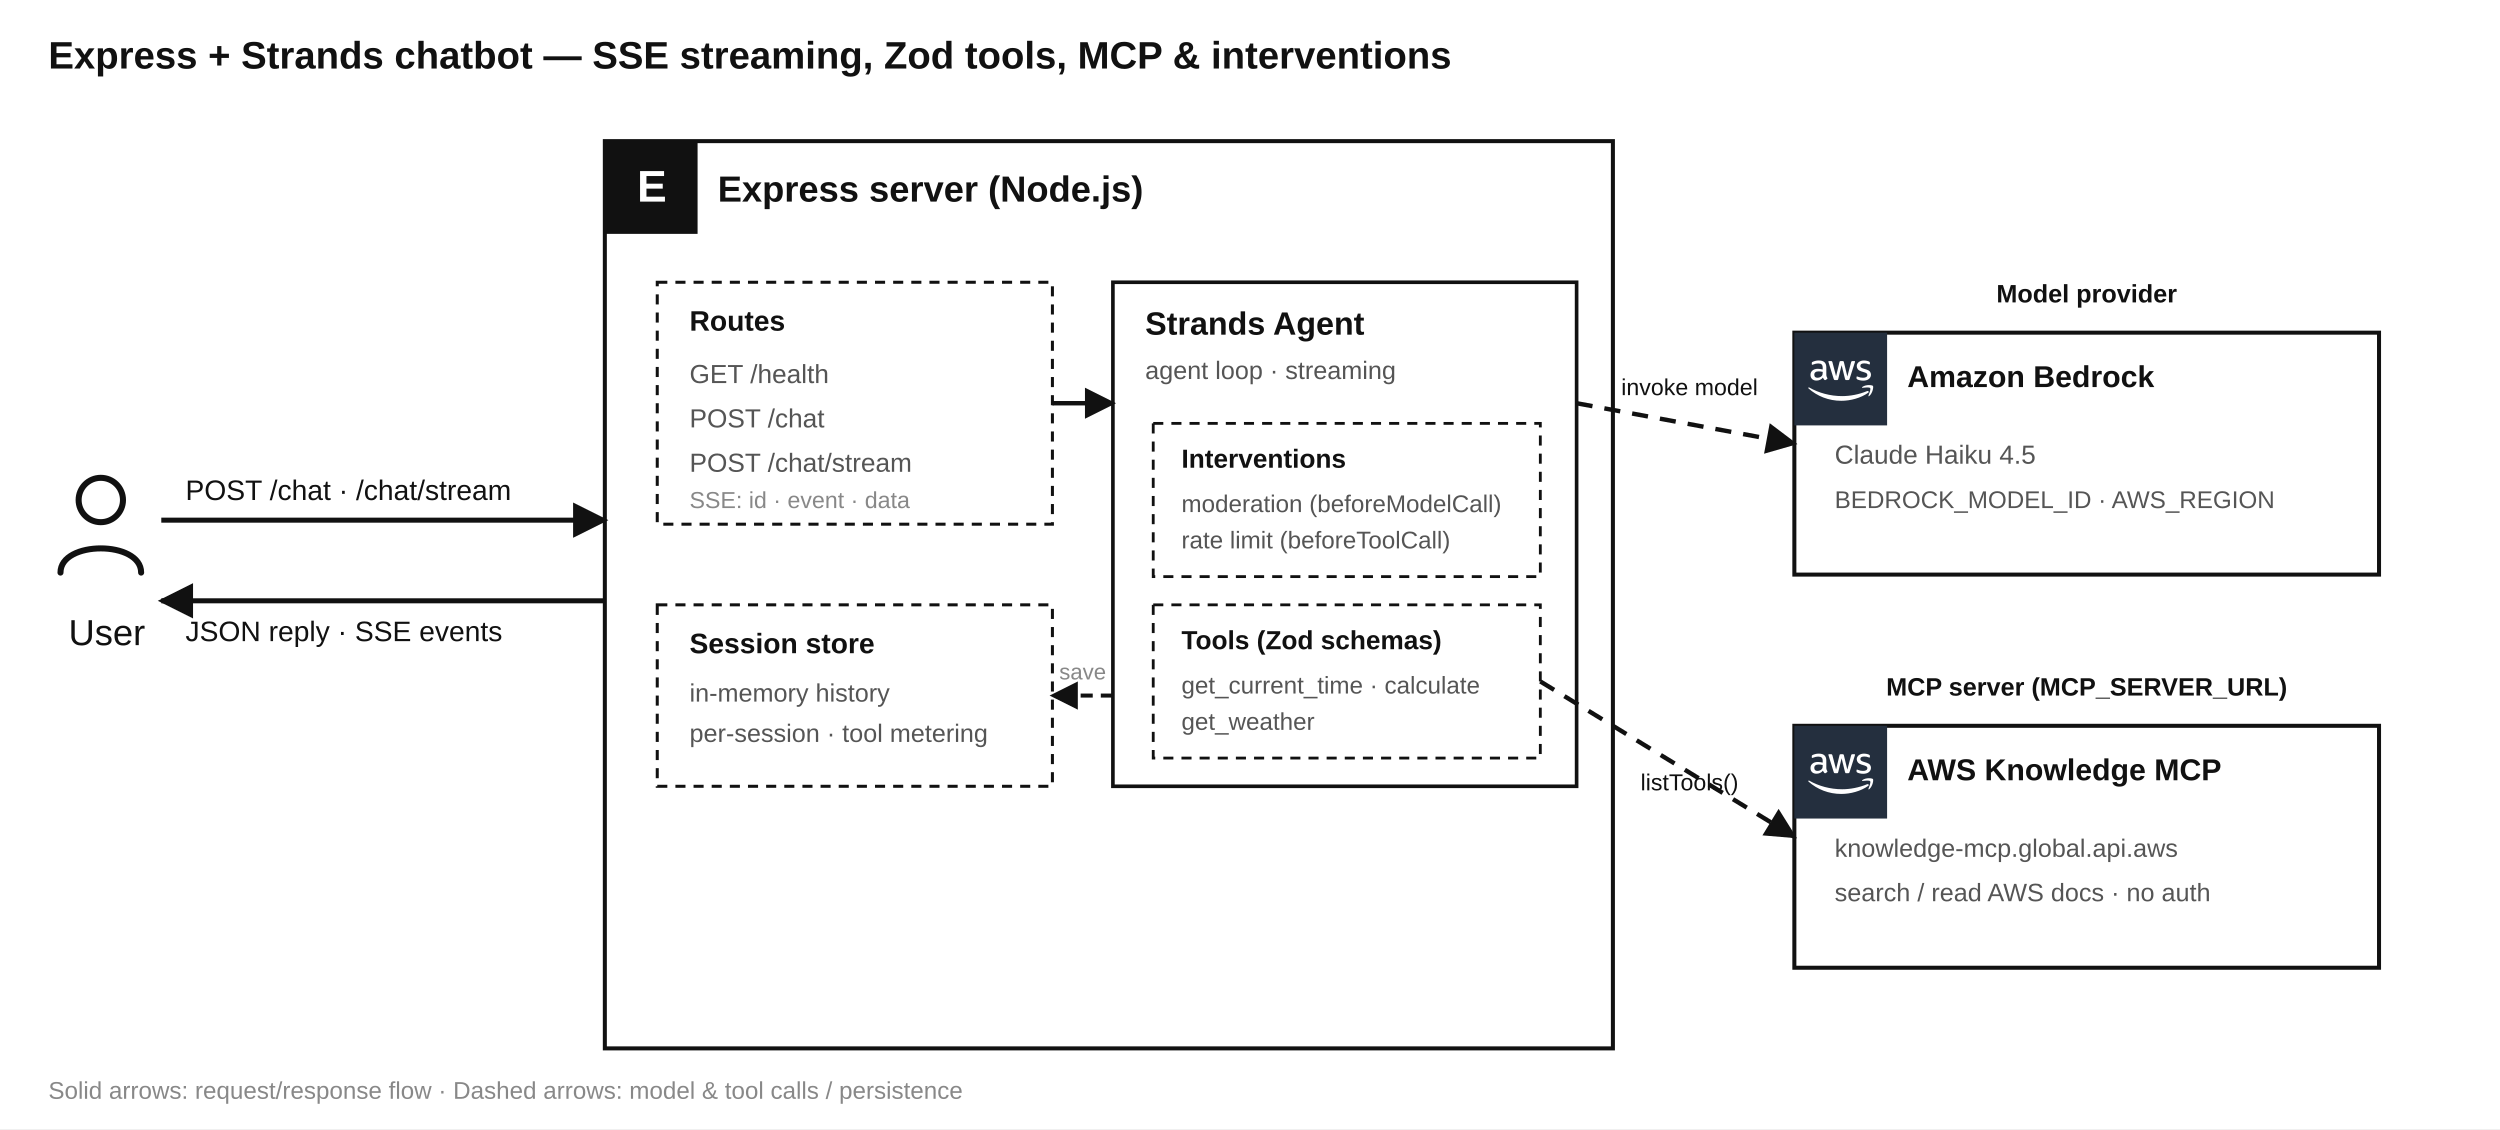
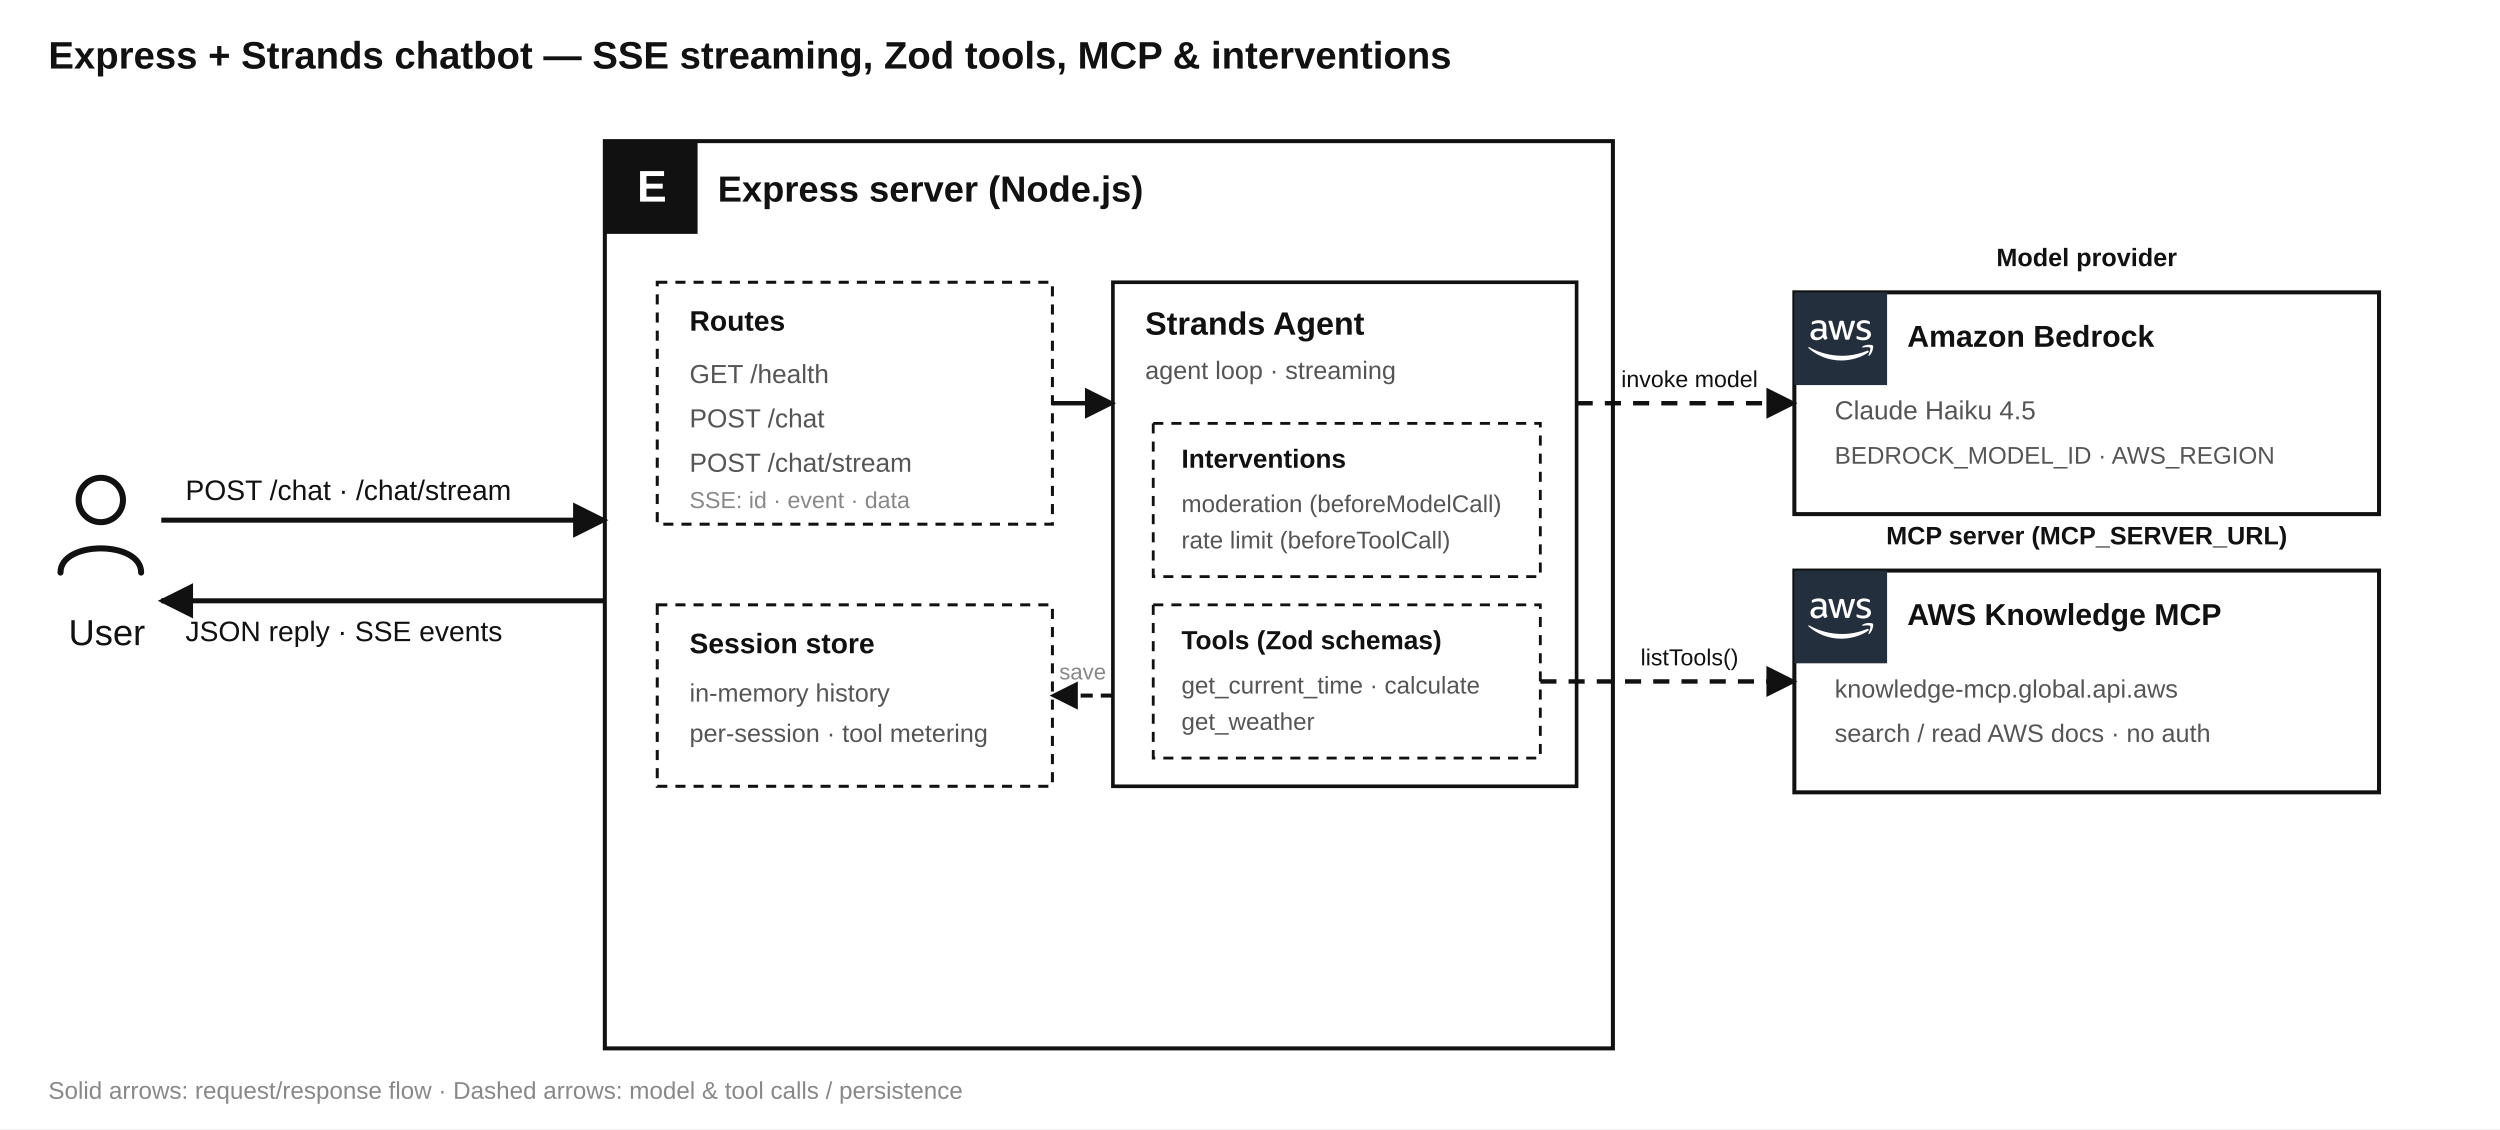
<svg xmlns="http://www.w3.org/2000/svg" viewBox="0 0 1240 560" font-family="Arial, Helvetica, sans-serif">
  <defs>
    <marker id="arrow" viewBox="0 0 10 10" refX="9" refY="5" markerWidth="7" markerHeight="7" orient="auto-start-reverse">
      <path d="M0 0 L10 5 L0 10 z" fill="#111" />
    </marker>
    <g id="user" fill="none" stroke="#111" stroke-width="3">
      <circle cx="26" cy="18" r="11" />
      <path d="M6 54 c0-16 40-16 40 0" stroke-linecap="round" />
    </g>
    <g id="aws-logo">
      <rect fill="#242F3E" x="0" y="0" width="40" height="40" />
      <path fill="#FFFFFF" d="M32.698,23.901 C33.059,24.37 32.298,26.3 31.957,27.164 C31.853,27.426 32.075,27.529 32.307,27.332 C33.82,26.048 34.212,23.357 33.901,22.969 C33.594,22.583 30.95,22.252 29.338,23.401 C29.089,23.578 29.132,23.822 29.407,23.79 C30.315,23.678 32.338,23.433 32.698,23.901 L32.698,23.901 Z M31.856,25.91 C32.374,25.532 31.93,24.969 31.402,25.19 C27.889,26.654 24.075,27.363 20.602,27.363 C15.459,27.363 10.475,25.974 6.446,23.668 C6.094,23.466 5.833,23.823 6.127,24.082 C9.86,27.398 14.796,29.391 20.274,29.391 C24.184,29.391 28.725,28.183 31.856,25.91 L31.856,25.91 Z M29.712,20.695 C29.214,20.695 28.727,20.642 28.253,20.534 C27.777,20.425 27.413,20.302 27.16,20.161 C27.005,20.077 26.908,19.989 26.869,19.903 C26.831,19.815 26.811,19.729 26.811,19.643 L26.811,19.174 C26.811,18.98 26.884,18.881 27.027,18.881 C27.082,18.881 27.14,18.894 27.2,18.914 C27.261,18.937 27.341,18.969 27.441,19.012 C27.761,19.153 28.108,19.26 28.485,19.336 C28.861,19.411 29.236,19.449 29.611,19.449 C30.208,19.449 30.669,19.347 30.995,19.141 C31.322,18.937 31.484,18.646 31.484,18.268 C31.484,18.008 31.399,17.793 31.227,17.619 C31.056,17.445 30.738,17.286 30.275,17.134 L28.9,16.713 C28.203,16.497 27.698,16.184 27.383,15.775 C27.068,15.363 26.911,14.916 26.911,14.428 C26.911,14.041 26.996,13.699 27.169,13.401 C27.339,13.104 27.564,12.851 27.845,12.64 C28.13,12.43 28.459,12.272 28.834,12.162 C29.208,12.055 29.606,12 30.026,12 C30.236,12 30.449,12.014 30.666,12.041 C30.881,12.067 31.085,12.103 31.278,12.146 C31.471,12.191 31.651,12.239 31.816,12.292 C31.982,12.347 32.114,12.401 32.215,12.454 C32.346,12.529 32.439,12.605 32.496,12.681 C32.551,12.756 32.579,12.858 32.579,12.989 L32.579,13.425 C32.579,13.62 32.507,13.716 32.362,13.716 C32.285,13.716 32.165,13.68 31.998,13.604 C31.458,13.365 30.848,13.248 30.177,13.248 C29.635,13.248 29.214,13.334 28.916,13.506 C28.617,13.68 28.468,13.955 28.468,14.333 C28.468,14.591 28.562,14.81 28.751,14.988 C28.939,15.166 29.286,15.336 29.795,15.499 L31.137,15.921 C31.822,16.135 32.311,16.433 32.603,16.809 C32.897,17.188 33.044,17.619 33.044,18.104 C33.044,18.505 32.961,18.864 32.794,19.182 C32.628,19.501 32.399,19.772 32.105,19.999 C31.813,20.226 31.463,20.398 31.054,20.517 C30.644,20.637 30.197,20.695 29.712,20.695 L29.712,20.695 Z M17.547,20.451 C17.381,20.451 17.26,20.424 17.182,20.364 C17.104,20.303 17.038,20.183 16.983,19.999 L14.761,12.842 C14.708,12.658 14.679,12.535 14.679,12.471 C14.679,12.32 14.757,12.244 14.912,12.244 L15.839,12.244 C16.016,12.244 16.14,12.274 16.213,12.334 C16.284,12.392 16.347,12.512 16.402,12.698 L17.993,18.818 L19.47,12.698 C19.514,12.512 19.574,12.392 19.651,12.334 C19.728,12.274 19.855,12.244 20.031,12.244 L20.796,12.244 C20.971,12.244 21.098,12.274 21.176,12.334 C21.253,12.392 21.314,12.512 21.358,12.698 L22.851,18.899 L24.491,12.698 C24.546,12.512 24.609,12.392 24.681,12.334 C24.754,12.274 24.877,12.244 25.054,12.244 L25.932,12.244 C26.088,12.244 26.165,12.32 26.165,12.471 C26.165,12.512 26.158,12.562 26.149,12.615 C26.136,12.671 26.116,12.746 26.081,12.842 L23.795,19.999 C23.74,20.183 23.673,20.303 23.595,20.364 C23.518,20.424 23.396,20.451 23.231,20.451 L22.418,20.451 C22.242,20.451 22.115,20.421 22.038,20.357 C21.961,20.292 21.9,20.166 21.856,19.984 L20.38,14.024 L18.923,19.984 C18.879,20.166 18.817,20.292 18.74,20.357 C18.662,20.421 18.536,20.451 18.359,20.451 L17.547,20.451 Z M9.939,19.449 C10.25,19.449 10.575,19.392 10.918,19.279 C11.26,19.165 11.558,18.969 11.812,18.687 C11.968,18.515 12.074,18.318 12.136,18.096 C12.196,17.876 12.225,17.609 12.225,17.295 L12.225,16.907 C11.951,16.842 11.661,16.791 11.356,16.753 C11.052,16.716 10.757,16.696 10.469,16.696 C9.84,16.696 9.369,16.82 9.061,17.069 C8.752,17.317 8.596,17.672 8.596,18.139 C8.596,18.57 8.713,18.895 8.945,19.117 C9.177,19.339 9.509,19.449 9.939,19.449 L9.939,19.449 Z M13.785,18.041 C13.785,18.386 13.82,18.66 13.892,18.866 C13.965,19.072 14.067,19.294 14.199,19.53 C14.243,19.606 14.265,19.676 14.265,19.739 C14.265,19.838 14.204,19.93 14.083,20.015 L13.486,20.405 C13.398,20.458 13.315,20.486 13.238,20.486 C13.137,20.486 13.044,20.443 12.956,20.357 C12.822,20.226 12.71,20.084 12.617,19.927 C12.521,19.771 12.425,19.588 12.326,19.383 C11.585,20.236 10.658,20.663 9.542,20.663 C8.746,20.663 8.116,20.443 7.651,19.999 C7.188,19.557 6.956,18.963 6.956,18.219 C6.956,17.432 7.243,16.796 7.819,16.316 C8.392,15.836 9.167,15.595 10.138,15.595 C10.459,15.595 10.793,15.62 11.141,15.668 C11.488,15.716 11.851,15.785 12.225,15.871 L12.225,15.192 C12.225,14.49 12.078,13.996 11.779,13.709 C11.481,13.423 10.968,13.281 10.239,13.281 C9.906,13.281 9.566,13.32 9.218,13.401 C8.871,13.482 8.53,13.587 8.199,13.716 C8.044,13.781 7.933,13.822 7.868,13.838 C7.802,13.854 7.752,13.862 7.719,13.862 C7.587,13.862 7.519,13.766 7.519,13.57 L7.519,13.118 C7.519,12.966 7.543,12.858 7.587,12.795 C7.631,12.729 7.719,12.664 7.852,12.6 C8.183,12.437 8.581,12.297 9.044,12.179 C9.509,12.06 10,12 10.52,12 C11.646,12 12.472,12.253 12.997,12.753 C13.521,13.255 13.785,14.013 13.785,15.028 L13.785,18.041 Z" />
    </g>
  </defs>
  <rect width="1240" height="560" fill="#ffffff" />
  <text x="24" y="34" font-size="19" font-weight="700" fill="#111">Express + Strands chatbot — SSE streaming, Zod tools, MCP &amp; interventions</text>
  <use href="#user" x="24" y="230" />
  <text x="34" y="320" font-size="18" fill="#111">User</text>
  <line x1="80" y1="258" x2="300" y2="258" stroke="#111" stroke-width="2.5" marker-end="url(#arrow)" />
  <text x="92" y="248" font-size="14" fill="#111">POST /chat · /chat/stream</text>
  <line x1="300" y1="298" x2="80" y2="298" stroke="#111" stroke-width="2.5" marker-end="url(#arrow)" />
  <text x="92" y="318" font-size="14" fill="#111">JSON reply · SSE events</text>
  <rect x="300" y="70" width="500" height="450" fill="none" stroke="#111" stroke-width="2" />
  <rect x="300" y="70" width="46" height="46" fill="#111" />
  <text x="316" y="100" font-size="22" font-weight="700" fill="#fff">E</text>
  <text x="356" y="100" font-size="18" font-weight="700" fill="#111">Express server (Node.js)</text>
  <rect x="326" y="140" width="196" height="120" fill="none" stroke="#111" stroke-width="1.5" stroke-dasharray="5 4" />
  <text x="342" y="164" font-size="14" font-weight="700" fill="#111">Routes</text>
  <text x="342" y="190" font-size="13" fill="#555">GET  /health</text>
  <text x="342" y="212" font-size="13" fill="#555">POST /chat</text>
  <text x="342" y="234" font-size="13" fill="#555">POST /chat/stream</text>
  <text x="342" y="252" font-size="11.5" fill="#888">SSE: id · event · data</text>
  <rect x="326" y="300" width="196" height="90" fill="none" stroke="#111" stroke-width="1.5" stroke-dasharray="5 4" />
  <text x="342" y="324" font-size="14" font-weight="700" fill="#111">Session store</text>
  <text x="342" y="348" font-size="12.5" fill="#555">in-memory history</text>
  <text x="342" y="368" font-size="12.5" fill="#555">per-session · tool metering</text>
  <rect x="552" y="140" width="230" height="250" fill="none" stroke="#111" stroke-width="1.8" />
  <text x="568" y="166" font-size="16" font-weight="700" fill="#111">Strands Agent</text>
  <text x="568" y="188" font-size="12.5" fill="#555">agent loop · streaming</text>
  <rect x="572" y="210" width="192" height="76" fill="none" stroke="#111" stroke-width="1.4" stroke-dasharray="5 4" />
  <text x="586" y="232" font-size="13" font-weight="700" fill="#111">Interventions</text>
  <text x="586" y="254" font-size="12" fill="#555">moderation (beforeModelCall)</text>
  <text x="586" y="272" font-size="12" fill="#555">rate limit (beforeToolCall)</text>
  <rect x="572" y="300" width="192" height="76" fill="none" stroke="#111" stroke-width="1.4" stroke-dasharray="5 4" />
  <text x="586" y="322" font-size="13" font-weight="700" fill="#111">Tools (Zod schemas)</text>
  <text x="586" y="344" font-size="12" fill="#555">get_current_time · calculate</text>
  <text x="586" y="362" font-size="12" fill="#555">get_weather</text>
  <line x1="522" y1="200" x2="552" y2="200" stroke="#111" stroke-width="2.2" marker-end="url(#arrow)" />
  <line x1="552" y1="345" x2="522" y2="345" stroke="#111" stroke-width="2" stroke-dasharray="6 4" marker-end="url(#arrow)" />
  <text x="537" y="337" font-size="11" fill="#888" text-anchor="middle">save</text>
-   <text x="1035" y="150" font-size="12.5" font-weight="700" fill="#111" text-anchor="middle">Model provider</text>
-   <rect x="890" y="165" width="290" height="120" fill="none" stroke="#111" stroke-width="2" />
-   <use href="#aws-logo" transform="translate(890,165) scale(1.15)" />
-   <text x="946" y="192" font-size="15" font-weight="700" fill="#111">Amazon Bedrock</text>
-   <text x="910" y="230" font-size="13" fill="#555">Claude Haiku 4.5</text>
-   <text x="910" y="252" font-size="12" fill="#555">BEDROCK_MODEL_ID · AWS_REGION</text>
-   <line x1="782" y1="200" x2="890" y2="220" stroke="#111" stroke-width="2.2" stroke-dasharray="8 6" marker-end="url(#arrow)" />
-   <text x="838" y="196" font-size="11.5" fill="#111" text-anchor="middle">invoke model</text>
-   <text x="1035" y="345" font-size="12.5" font-weight="700" fill="#111" text-anchor="middle">MCP server (MCP_SERVER_URL)</text>
-   <rect x="890" y="360" width="290" height="120" fill="none" stroke="#111" stroke-width="2" />
-   <use href="#aws-logo" transform="translate(890,360) scale(1.15)" />
-   <text x="946" y="387" font-size="15" font-weight="700" fill="#111">AWS Knowledge MCP</text>
-   <text x="910" y="425" font-size="12.5" fill="#555">knowledge-mcp.global.api.aws</text>
-   <text x="910" y="447" font-size="12.5" fill="#555">search / read AWS docs · no auth</text>
-   <line x1="764" y1="338" x2="890" y2="415" stroke="#111" stroke-width="2.2" stroke-dasharray="8 6" marker-end="url(#arrow)" />
-   <text x="838" y="392" font-size="11.5" fill="#111" text-anchor="middle">listTools()</text>
+   <text x="1035" y="132" font-size="12.5" font-weight="700" fill="#111" text-anchor="middle">Model provider</text>
+   <rect x="890" y="145" width="290" height="110" fill="none" stroke="#111" stroke-width="2" />
+   <use href="#aws-logo" transform="translate(890,145) scale(1.15)" />
+   <text x="946" y="172" font-size="15" font-weight="700" fill="#111">Amazon Bedrock</text>
+   <text x="910" y="208" font-size="13" fill="#555">Claude Haiku 4.5</text>
+   <text x="910" y="230" font-size="12" fill="#555">BEDROCK_MODEL_ID · AWS_REGION</text>
+   <line x1="782" y1="200" x2="890" y2="200" stroke="#111" stroke-width="2.2" stroke-dasharray="8 6" marker-end="url(#arrow)" />
+   <text x="838" y="192" font-size="11.5" fill="#111" text-anchor="middle">invoke model</text>
+   <text x="1035" y="270" font-size="12.5" font-weight="700" fill="#111" text-anchor="middle">MCP server (MCP_SERVER_URL)</text>
+   <rect x="890" y="283" width="290" height="110" fill="none" stroke="#111" stroke-width="2" />
+   <use href="#aws-logo" transform="translate(890,283) scale(1.15)" />
+   <text x="946" y="310" font-size="15" font-weight="700" fill="#111">AWS Knowledge MCP</text>
+   <text x="910" y="346" font-size="12.5" fill="#555">knowledge-mcp.global.api.aws</text>
+   <text x="910" y="368" font-size="12.5" fill="#555">search / read AWS docs · no auth</text>
+   <line x1="764" y1="338" x2="890" y2="338" stroke="#111" stroke-width="2.2" stroke-dasharray="8 6" marker-end="url(#arrow)" />
+   <text x="838" y="330" font-size="11.5" fill="#111" text-anchor="middle">listTools()</text>
  <text x="24" y="545" font-size="12" fill="#888">Solid arrows: request/response flow · Dashed arrows: model &amp; tool calls / persistence</text>
</svg>
